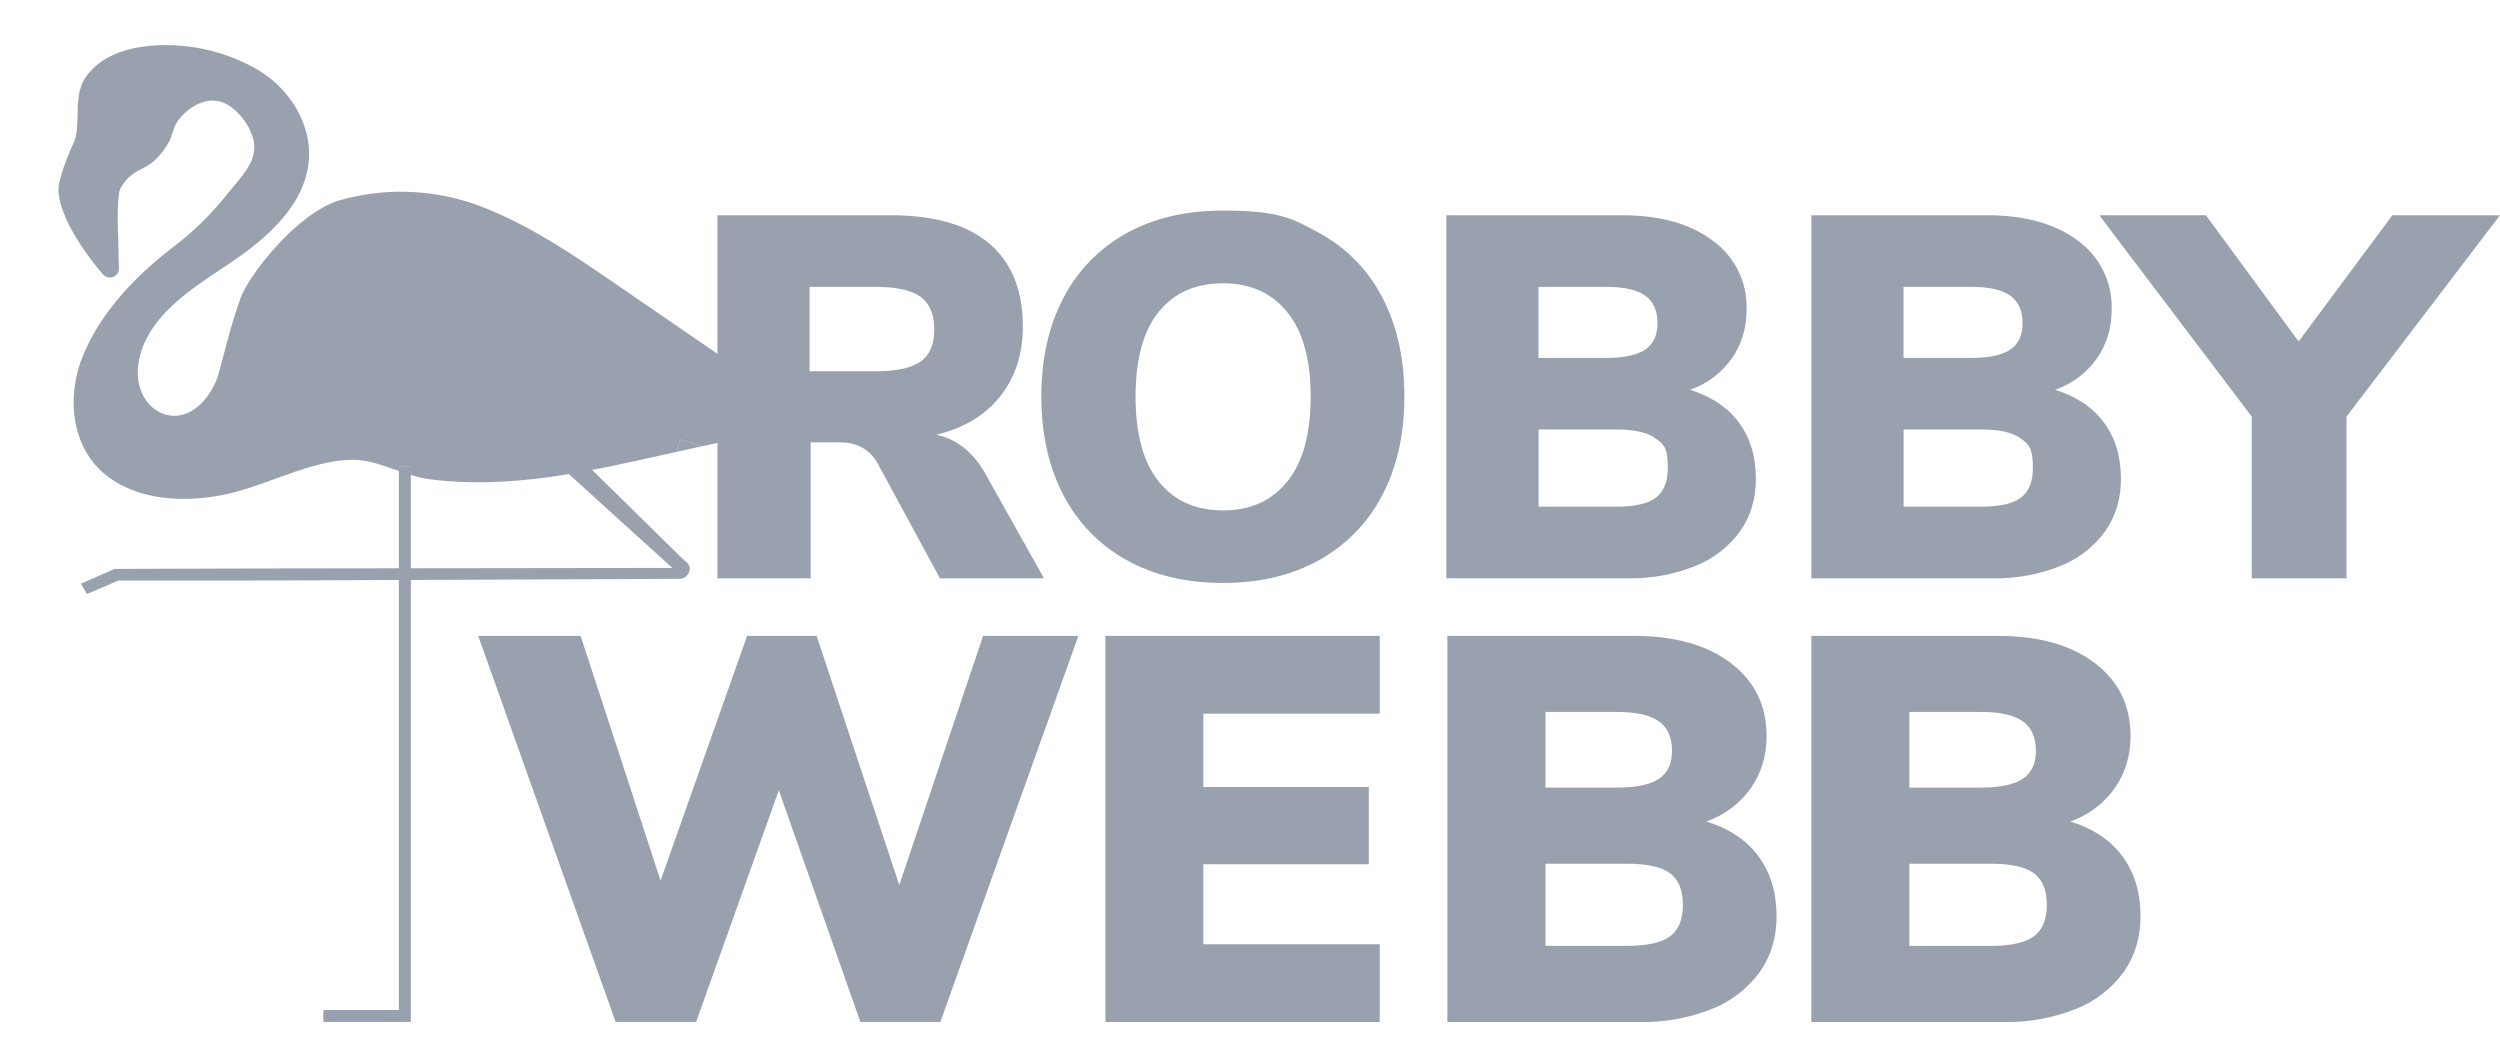
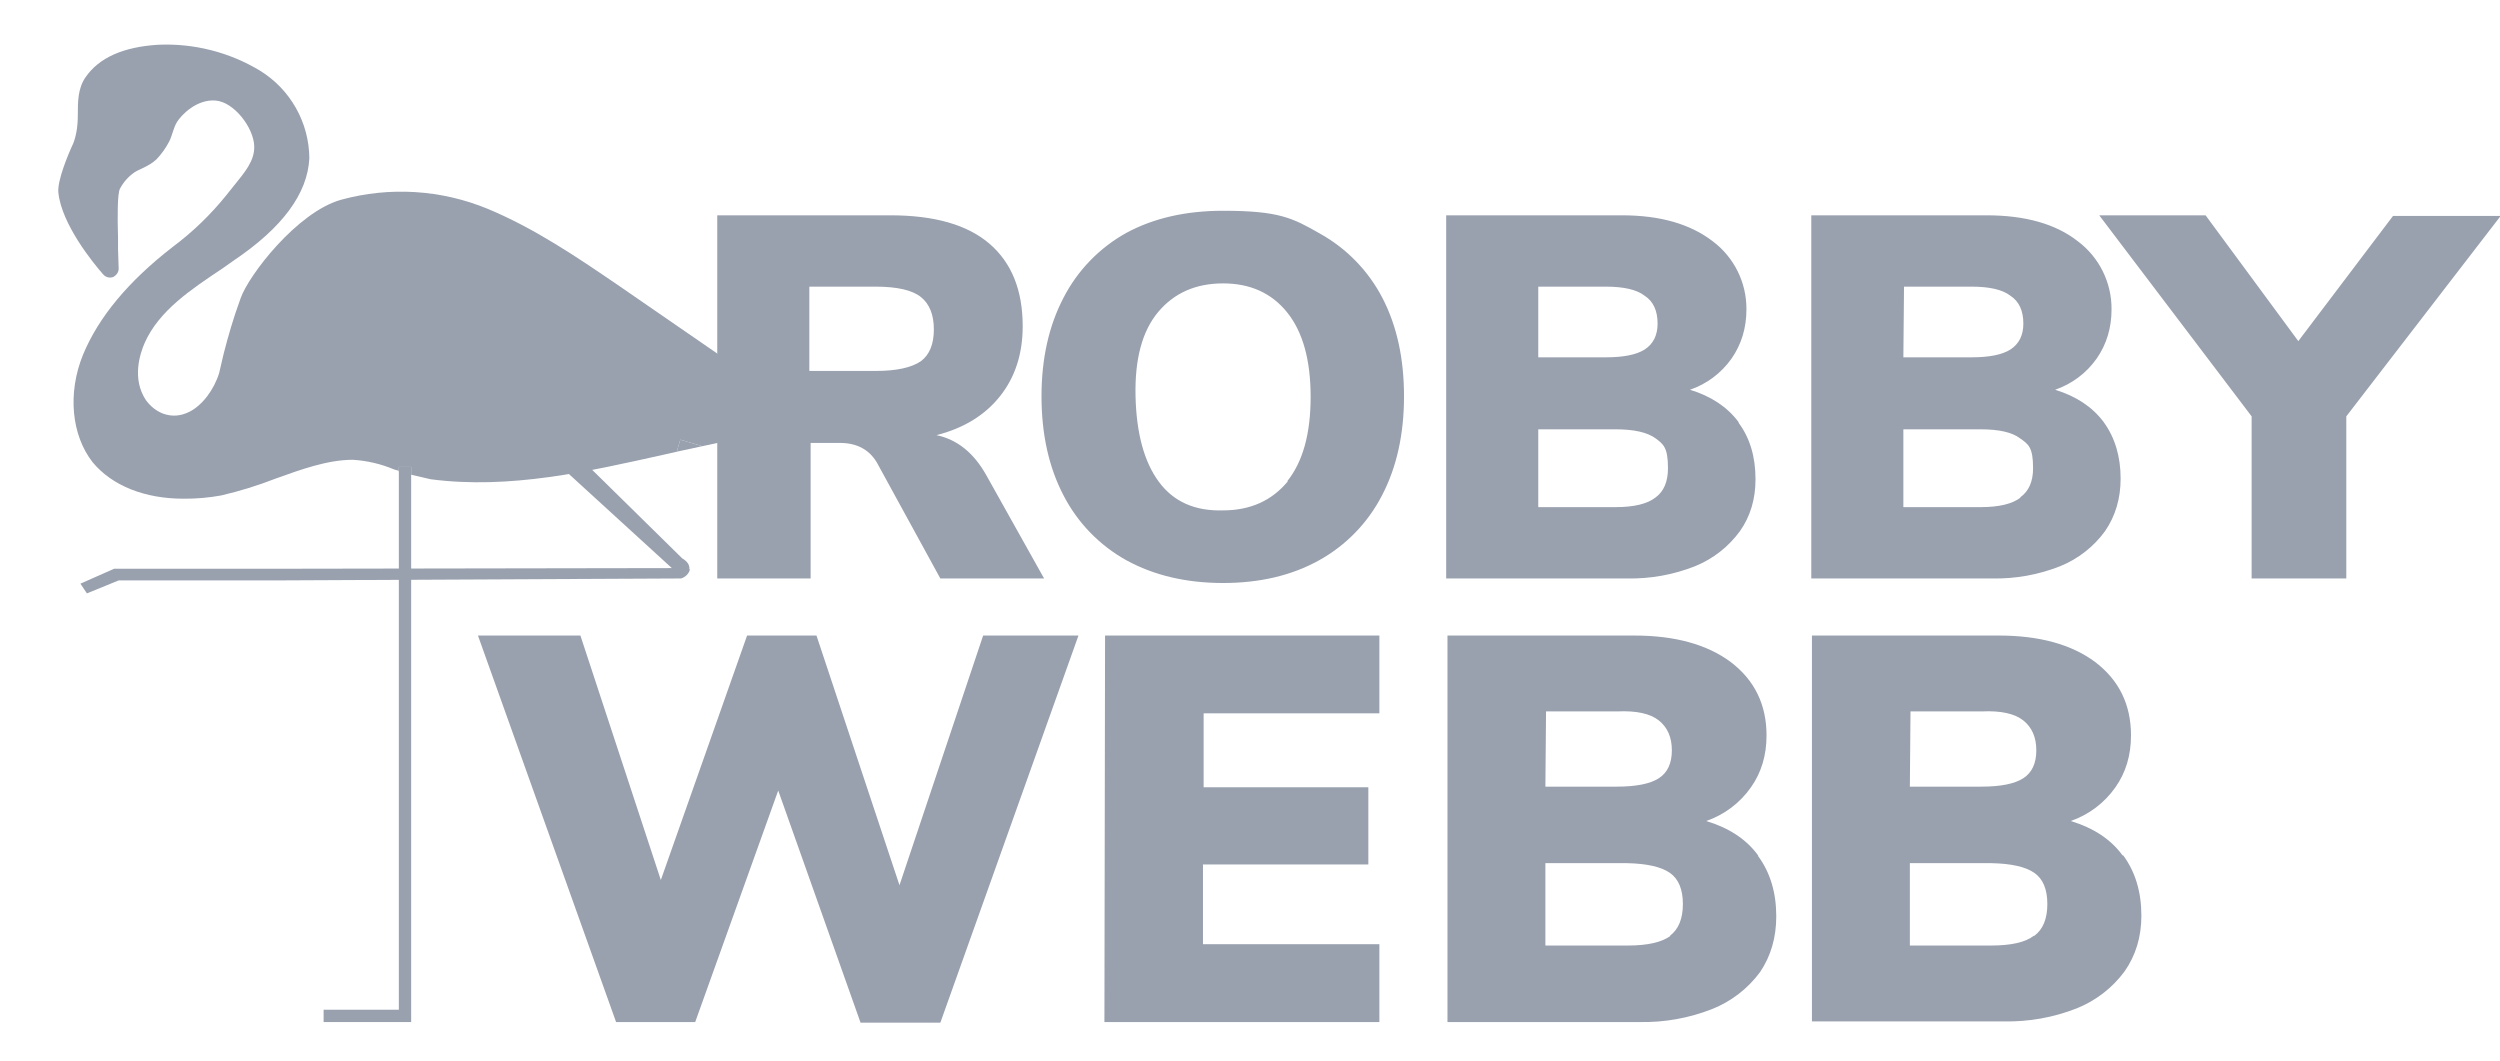
- <svg xmlns="http://www.w3.org/2000/svg" xml:space="preserve" fill="#99a1af" viewBox="0 0 385.49 163.57">
-   <path d="M63.35 71.99v85.59H49.86v-1.84h11.65V71.99z" />
-   <path d="M106.35 87.77a1.6 1.6 0 0 1-1.39 1.48l-62.34.26h-1.86l-22.5.01-4.84 2.07-.94-1.59 5.16-2.26.18-.02 22.93-.07h1.86l61.06-.08-19.8-17.95-.23-.07.53-1.77 3.41 1.02 17.61 17.3c.69.61 1.21.9 1.16 1.67m-1.44-20-.53 1.77.23.07q1.85-.43 3.71-.82zm-43.4 4.88q.91.31 1.84.6v-1.26h-1.84z" />
-   <path d="M123.96 65.04a1.7 1.7 0 0 1-1.46 1.28 148 148 0 0 0-14.18 2.47l-3.41-1.02-.53 1.77.23.07-2.17.48c-11.74 2.64-23.88 5.38-36.02 3.83a19 19 0 0 1-3.07-.68v-1.26h-1.84v.66l-.66-.24c-2.18-.77-4.24-1.5-6.44-1.5h-.04c-3.86.01-7.92 1.48-11.84 2.9-2.77 1-5.64 2.05-8.45 2.57a31 31 0 0 1-5.74.56c-6.02 0-11.04-1.97-13.98-5.64-3.35-4.18-3.96-10.67-1.53-16.54 2.39-5.8 7.03-11.4 13.81-16.61a46 46 0 0 0 8.27-8.05q.57-.73 1.19-1.45c1.64-1.96 3.19-3.81 3.11-6.14-.11-2.84-3.14-6.82-6.09-6.99-2.8-.16-5.12 2.18-5.82 3.31-.64 1.06-.71 2.05-1.19 2.96a12 12 0 0 1-2.09 2.79c-1.1 1.13-2.59 1.58-3.29 2.1a6.5 6.5 0 0 0-2.19 2.46c-.39.72-.48 4.5-.31 7.45.02.41.03 1.07.04 1.8.01.96.02 2.04.07 2.93.04.61-.31 1.15-.88 1.38a1.4 1.4 0 0 1-1.59-.38c-1.48-1.71-6.33-7.68-6.85-12.59-.19-1.79 1.48-5.9 2.31-7.61.57-1.18.6-2.72.63-4.36.04-2.05.08-4.16 1.23-5.82C15.33 8.88 19 7.24 24.41 6.98a28.4 28.4 0 0 1 15.65 3.96c4.88 3.06 7.86 8.33 7.59 13.41-.29 5.54-4.09 10.73-11.63 15.84l-1.77 1.19c-4.79 3.19-9.74 6.49-12 11.55-.68 1.55-2.03 5.5.29 8.82.68.97 1.62 1.7 2.66 2.07q2.08.73 4.08-.31c1.99-1.04 3.74-3.4 4.47-6.02l.78-2.94c.71-2.7 1.38-5.25 2.55-8.56 1.23-3.47 8.75-13.3 15.5-15.17a34.7 34.7 0 0 1 22.58 1.4c7.21 2.94 13.7 7.39 19.96 11.69l28.14 19.31c.6.41.87 1.12.7 1.82" />
-   <path d="M160.98 89.18h-16.04l-9.69-17.87q-1.83-3.1-5.8-3.1H125v20.97h-14.37V33.19h26.68q10.17 0 15.29 4.41t5.12 12.75q0 6.36-3.49 10.76t-9.85 5.92q4.85 1.04 7.7 6.27zm-19.02-33.44q2.1-1.5 2.1-4.92 0-3.5-2.1-5.04-2.1-1.55-6.95-1.55h-10.17v13.02h10.17q4.84 0 6.95-1.51m31.75 30.62a24 24 0 0 1-9.73-10.01q-3.41-6.47-3.41-15.21 0-8.73 3.41-15.21a24 24 0 0 1 9.73-9.97q6.31-3.5 14.89-3.49c8.58.01 10.68 1.17 14.89 3.49a23.6 23.6 0 0 1 9.69 9.97q3.37 6.47 3.37 15.21 0 8.73-3.41 15.21a24 24 0 0 1-9.73 10.01q-6.32 3.53-14.81 3.53-8.58 0-14.89-3.53m24.82-12.15q3.57-4.49 3.57-13.06t-3.61-13.02-9.89-4.45q-6.36 0-9.93 4.41t-3.57 13.06 3.57 13.1 9.93 4.45q6.34 0 9.93-4.49m69.6-9.06q2.62 3.54 2.62 8.7 0 4.6-2.42 8.06a15.7 15.7 0 0 1-6.91 5.36 27 27 0 0 1-10.52 1.91h-27.88V33.19h27.08q8.82 0 14.02 3.93a12.6 12.6 0 0 1 5.2 10.6q0 4.3-2.3 7.58a13 13 0 0 1-6.43 4.8q4.91 1.53 7.54 5.05m-30.9-9.96h10.4q4.12 0 6.04-1.27 1.9-1.28 1.91-4.05 0-2.94-1.91-4.29-1.9-1.35-6.04-1.35h-10.4zm18.07 21.56q1.86-1.4 1.87-4.57c.01-3.17-.62-3.64-1.87-4.57q-1.86-1.4-6.23-1.39h-11.83v11.91h11.83q4.37.02 6.23-1.38m69.12-11.6q2.62 3.54 2.62 8.7 0 4.6-2.42 8.06a15.7 15.7 0 0 1-6.91 5.36 27 27 0 0 1-10.52 1.91h-27.88V33.19h27.08q8.82 0 14.02 3.93a12.6 12.6 0 0 1 5.2 10.6q0 4.3-2.3 7.58a13 13 0 0 1-6.43 4.8q4.92 1.53 7.54 5.05m-30.9-9.96h10.4q4.12 0 6.04-1.27 1.9-1.28 1.91-4.05 0-2.94-1.91-4.29-1.9-1.35-6.04-1.35h-10.4zm18.07 21.56q1.87-1.4 1.87-4.57c0-3.17-.62-3.64-1.87-4.57q-1.86-1.4-6.23-1.39h-11.83v11.91h11.83q4.37.02 6.23-1.38m50.23-12.51v24.94h-14.61V64.24L323.7 33.19h16.44l14.3 19.46 14.45-19.46h16.6zM166.28 98.05 145 157.58h-12.33l-12.58-35.72-12.75 35.72H94.93L73.74 98.05h15.79l12.33 37.74 13.34-37.74h10.72l12.75 38.42 12.92-38.42zm4.17 0h42.3v11.99h-27.19v11.32h25.5v11.91h-25.5v12.33h27.19v11.99h-42.3zm100.7 33.99q2.79 3.76 2.79 9.25 0 4.9-2.58 8.57a16.7 16.7 0 0 1-7.35 5.7 28.5 28.5 0 0 1-11.19 2.03h-29.64V98.05h28.79q9.38 0 14.9 4.18 5.53 4.18 5.53 11.27 0 4.56-2.45 8.06a14 14 0 0 1-6.84 5.11q5.26 1.61 8.04 5.37m-32.84-10.6h11.06q4.4 0 6.42-1.35 2.03-1.35 2.03-4.31 0-3.12-2.03-4.56t-6.42-1.44h-11.06zm19.21 22.93q1.98-1.47 1.98-4.86 0-3.38-1.98-4.85t-6.63-1.48h-12.58v12.67h12.58q4.64-.01 6.63-1.48m69.75-12.33q2.79 3.76 2.79 9.25 0 4.9-2.58 8.57a16.7 16.7 0 0 1-7.35 5.7 28.5 28.5 0 0 1-11.19 2.03H279.3V98.05h28.79q9.38 0 14.9 4.18 5.53 4.18 5.53 11.27 0 4.56-2.45 8.06a14 14 0 0 1-6.84 5.11q5.26 1.61 8.04 5.37m-32.85-10.6h11.06q4.4 0 6.42-1.35 2.03-1.35 2.03-4.31 0-3.12-2.03-4.56t-6.42-1.44h-11.06zm19.21 22.93q1.98-1.47 1.98-4.86 0-3.38-1.98-4.85t-6.63-1.48h-12.58v12.67H307q4.65-.01 6.63-1.48" />
+ <svg xmlns="http://www.w3.org/2000/svg" xml:space="preserve" fill="#99a1af" viewBox="0 0 385.5 163.6">
+   <path d="M63.4 72v85.6H49.9v-1.9h11.6V72z" />
+   <path d="M106.4 87.8a2 2 0 0 1-1.4 1.4l-62.4.3H18.3l-4.9 2-1-1.5 5.2-2.3h25l61-.1-19.7-18h-.3l.6-1.8 3.4 1 17.6 17.3q1.2.7 1.1 1.7m-1.4-20-.5 1.7.2.1 3.7-.8zm-43.4 4.9 1.8.6V72h-1.8z" />
+   <path d="M124 65a2 2 0 0 1-1.5 1.3 148 148 0 0 0-14.2 2.5l-3.4-1-.5 1.7.2.1-2.2.5c-11.7 2.6-23.8 5.4-36 3.8l-3-.7V72h-1.9v.6l-.7-.2q-3.1-1.3-6.4-1.5c-3.9 0-8 1.5-11.9 2.9q-4.1 1.6-8.4 2.6a31 31 0 0 1-5.8.5c-6 0-11-2-14-5.6-3.3-4.2-3.9-10.7-1.5-16.6q3.6-8.7 13.8-16.6a46 46 0 0 0 8.3-8l1.2-1.5c1.6-2 3.2-3.8 3.1-6.1-.1-2.8-3.1-6.8-6-7s-5.2 2.2-5.9 3.3c-.6 1-.7 2-1.2 3a12 12 0 0 1-2 2.8c-1.2 1.1-2.7 1.5-3.4 2a7 7 0 0 0-2.2 2.5c-.4.7-.4 4.5-.3 7.5v1.8l.1 3q0 .8-.8 1.3a1.4 1.4 0 0 1-1.6-.4c-1.5-1.7-6.4-7.7-6.9-12.6-.2-1.8 1.5-5.9 2.3-7.6q.7-1.8.7-4.4c0-2 0-4.1 1.2-5.8q3.1-4.5 11.2-5a28 28 0 0 1 15.7 4 16 16 0 0 1 7.6 13.5q-.4 8.2-11.7 15.8l-1.7 1.2c-4.8 3.2-9.8 6.5-12 11.5-.7 1.6-2 5.5.2 8.8q1.1 1.5 2.7 2.1 2 .7 4-.3c2-1 3.8-3.4 4.6-6l.7-3c.7-2.7 1.4-5.2 2.6-8.5 1.2-3.5 8.7-13.3 15.5-15.2a35 35 0 0 1 22.6 1.4c7.2 3 13.7 7.4 20 11.7l28 19.3q1 .7.8 1.8" />
+   <path d="M161 89.2h-16l-9.8-17.9q-1.8-3-5.7-3H125v20.9h-14.4v-56h26.7q10.2 0 15.3 4.4t5.1 12.7q0 6.4-3.5 10.8t-9.8 6q4.8 1 7.7 6.2zm-19-33.5q2-1.5 2-4.9t-2-5-7-1.6h-10.2v13H135q4.8 0 7-1.5m31.7 30.7a24 24 0 0 1-9.7-10q-3.4-6.5-3.4-15.3 0-8.7 3.4-15.2a24 24 0 0 1 9.7-10q6.3-3.4 14.9-3.4c8.6 0 10.7 1.1 14.9 3.5a24 24 0 0 1 9.7 10q3.3 6.4 3.3 15.1 0 8.8-3.4 15.3a24 24 0 0 1-9.7 10q-6.3 3.5-14.8 3.5t-14.9-3.5m24.8-12.2q3.6-4.5 3.6-13t-3.6-13-9.9-4.5-10 4.4-3.5 13 3.6 13.2 9.9 4.4q6.3 0 10-4.5m69.5-9q2.6 3.5 2.6 8.7 0 4.6-2.4 8a16 16 0 0 1-6.9 5.4 27 27 0 0 1-10.5 1.9H223v-56h27.1q8.8 0 14 4a13 13 0 0 1 5.2 10.5q0 4.3-2.3 7.6a13 13 0 0 1-6.4 4.8q4.9 1.5 7.5 5m-30.9-10h10.4q4.1 0 6-1.2 2-1.3 2-4 0-3-2-4.3-1.8-1.4-6-1.4h-10.4zm18.1 21.6q1.9-1.4 1.9-4.5c0-3.2-.7-3.7-1.9-4.6q-1.9-1.4-6.2-1.4h-11.9v12h11.9q4.3 0 6.2-1.5m69.1-11.6q2.6 3.6 2.6 8.7 0 4.6-2.4 8.1a16 16 0 0 1-6.9 5.4 27 27 0 0 1-10.5 1.9h-27.9v-56h27q9 0 14.1 4a13 13 0 0 1 5.2 10.5q0 4.3-2.3 7.6a13 13 0 0 1-6.4 4.8q4.9 1.5 7.5 5m-30.9-10H304q4.1 0 6-1.2 2-1.3 2-4 0-3-2-4.3-1.8-1.4-6-1.4h-10.4zm18 21.6q2-1.4 2-4.5c0-3.2-.7-3.7-2-4.6q-1.8-1.4-6.1-1.4h-11.9v12h11.9q4.3 0 6.2-1.5m50.2-12.5v25h-14.6v-25l-23.5-31h16.4l14.3 19.4L369 33.3h16.6zM166.3 98 145 157.7h-12.3L120 121.9l-12.8 35.7H95L73.7 98h15.8l12.4 37.7L115.2 98h10.7l12.8 38.5L151.6 98zm4.1 0h42.3v12h-27.1v11.4H211v11.9h-25.5v12.3h27.2v12h-42.4zm100.7 34q2.8 3.8 2.8 9.3 0 4.9-2.5 8.6a17 17 0 0 1-7.4 5.7 29 29 0 0 1-11.2 2h-29.6V98H252q9.4 0 14.9 4.1 5.5 4.2 5.5 11.3 0 4.6-2.4 8a14 14 0 0 1-6.9 5.2q5.3 1.6 8 5.3m-32.8-10.6h11q4.5 0 6.5-1.3t2-4.3-2-4.6-6.4-1.4h-11zm19.2 23q2-1.5 2-4.9t-2-4.8-6.6-1.5h-12.6v12.7H251q4.6 0 6.6-1.5m69.8-12.4q2.8 3.8 2.8 9.3 0 4.9-2.6 8.6a17 17 0 0 1-7.4 5.7 29 29 0 0 1-11.2 2h-29.6V98h28.8q9.4 0 14.9 4.1 5.5 4.2 5.5 11.3 0 4.6-2.4 8a14 14 0 0 1-6.9 5.2q5.3 1.6 8 5.3m-32.8-10.6h11q4.5 0 6.5-1.3t2-4.3-2-4.6-6.4-1.4h-11zm19.2 23q2-1.5 2-4.9t-2-4.8-6.6-1.5h-12.6v12.7H307q4.7 0 6.6-1.5" />
</svg>
